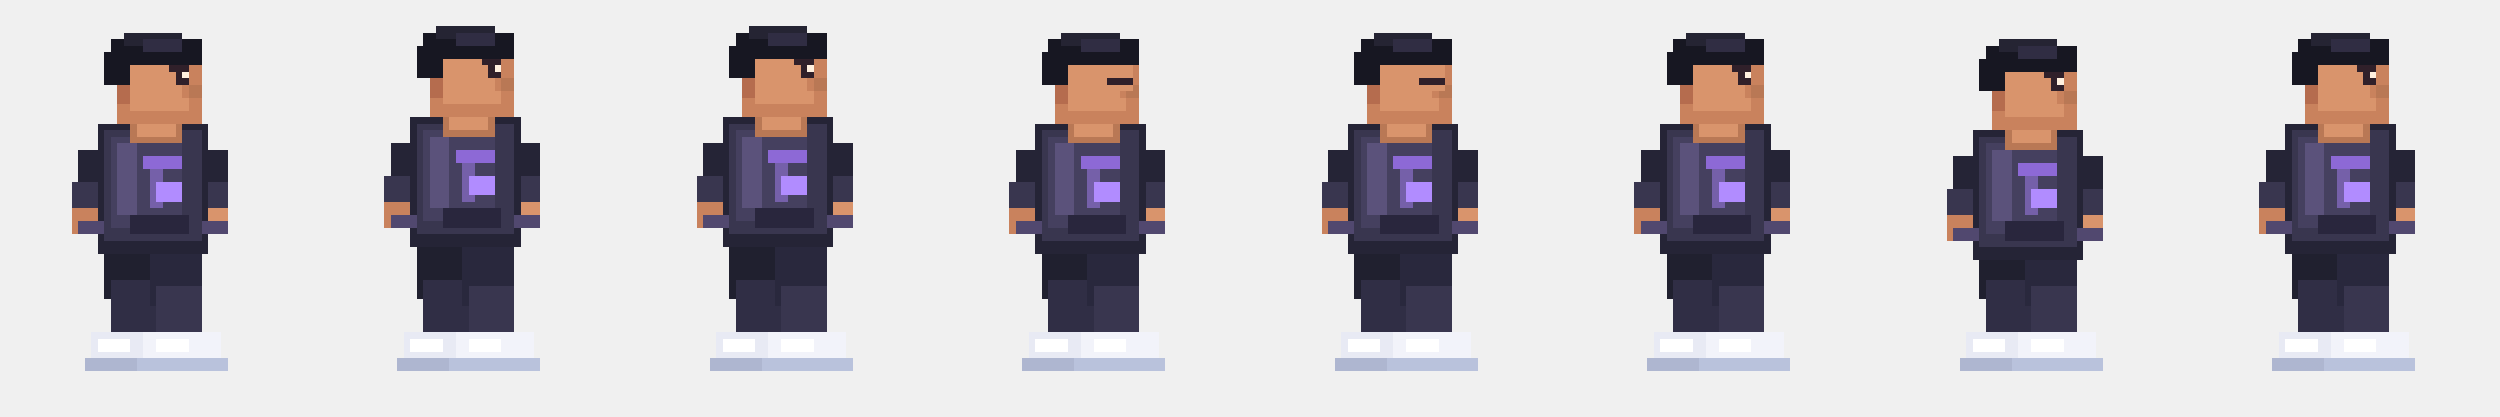
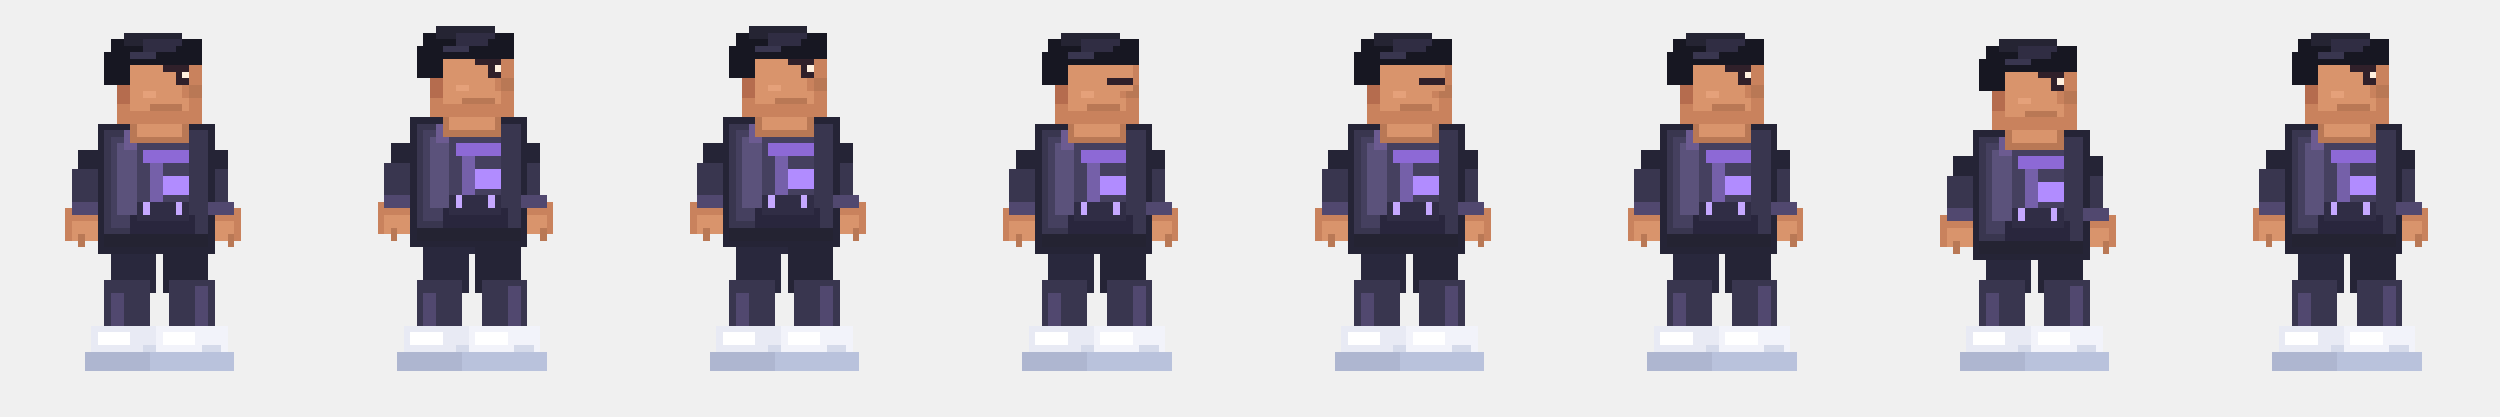
<svg xmlns="http://www.w3.org/2000/svg" width="384" height="64" viewBox="0 0 384 64" shape-rendering="crispEdges">
  <defs>
    <g id="legs">
-       <rect x="16" y="34" width="9" height="12" fill="#20202f" />
-       <rect x="17" y="43" width="8" height="10" fill="#302e45" />
-       <rect x="14" y="51" width="12" height="5" fill="#e8eaf4" />
-       <rect x="13" y="55" width="13" height="2" fill="#aeb6d0" />
-       <rect x="15" y="52" width="5" height="2" fill="#ffffff" />
-       <rect x="23" y="34" width="8" height="13" fill="#29283d" />
-       <rect x="24" y="44" width="7" height="9" fill="#39364f" />
-       <rect x="22" y="51" width="12" height="5" fill="#f2f3fa" />
-       <rect x="21" y="55" width="14" height="2" fill="#b9c2dc" />
-       <rect x="24" y="52" width="5" height="2" fill="#ffffff" />
+       <rect x="17" y="34" width="14" height="5" fill="#29283d" />
+       <rect x="17" y="37" width="7" height="8" fill="#29283d" />
+       <rect x="16" y="43" width="7" height="9" fill="#39364f" />
+       <rect x="17" y="45" width="2" height="6" fill="#51486f" />
+       <rect x="14" y="50" width="11" height="5" fill="#e8eaf4" />
+       <rect x="13" y="54" width="13" height="3" fill="#aeb6d0" />
+       <rect x="15" y="51" width="5" height="2" fill="#ffffff" />
+       <rect x="22" y="53" width="3" height="1" fill="#d5daea" />
+       <rect x="25" y="37" width="7" height="8" fill="#252436" />
+       <rect x="26" y="43" width="7" height="9" fill="#39364f" />
+       <rect x="30" y="44" width="2" height="6" fill="#51486f" />
+       <rect x="24" y="50" width="11" height="5" fill="#f2f3fa" />
+       <rect x="23" y="54" width="13" height="3" fill="#b9c2dc" />
+       <rect x="25" y="51" width="5" height="2" fill="#ffffff" />
+       <rect x="31" y="53" width="3" height="1" fill="#d5daea" />
    </g>
    <g id="torso">
-       <rect x="12" y="23" width="7" height="12" fill="#252436" />
-       <rect x="28" y="23" width="7" height="12" fill="#252436" />
-       <rect x="11" y="28" width="5" height="6" fill="#39364f" />
-       <rect x="30" y="28" width="5" height="6" fill="#39364f" />
-       <rect x="11" y="32" width="4" height="4" fill="#c9825d" />
-       <rect x="31" y="32" width="4" height="4" fill="#d9946c" />
-       <rect x="15" y="19" width="17" height="20" fill="#252436" />
-       <rect x="16" y="20" width="15" height="17" fill="#39364f" />
-       <rect x="17" y="21" width="11" height="14" fill="#45405f" />
+       <rect x="12" y="23" width="7" height="11" fill="#252436" />
+       <rect x="28" y="23" width="7" height="11" fill="#252436" />
+       <rect x="11" y="26" width="5" height="7" fill="#39364f" />
+       <rect x="30" y="26" width="5" height="7" fill="#39364f" />
+       <rect x="10" y="32" width="5" height="5" fill="#c9825d" />
+       <rect x="11" y="34" width="4" height="3" fill="#d9946c" />
+       <rect x="12" y="36" width="1" height="2" fill="#b97855" />
+       <rect x="32" y="32" width="5" height="5" fill="#c9825d" />
+       <rect x="32" y="34" width="4" height="3" fill="#d9946c" />
+       <rect x="35" y="36" width="1" height="2" fill="#b97855" />
+       <rect x="15" y="19" width="18" height="20" fill="#252436" />
+       <rect x="16" y="20" width="16" height="17" fill="#39364f" />
+       <rect x="17" y="21" width="12" height="14" fill="#45405f" />
      <rect x="18" y="22" width="3" height="11" fill="#5b527b" />
-       <rect x="22" y="24" width="6" height="2" fill="#8d69d6" />
-       <rect x="23" y="26" width="2" height="6" fill="#7560a9" />
-       <rect x="20" y="33" width="9" height="3" fill="#29263d" />
-       <rect x="24" y="28" width="4" height="3" fill="#b18cff" />
-       <rect x="12" y="34" width="4" height="2" fill="#51486f" />
-       <rect x="31" y="34" width="4" height="2" fill="#51486f" />
+       <rect x="22" y="23" width="7" height="2" fill="#8d69d6" />
+       <rect x="23" y="25" width="2" height="7" fill="#7560a9" />
+       <rect x="25" y="27" width="4" height="3" fill="#b18cff" />
+       <rect x="20" y="33" width="10" height="3" fill="#29263d" />
+       <rect x="19" y="20" width="2" height="3" fill="#6c5b91" />
+       <rect x="21" y="31" width="8" height="3" fill="#302d45" />
+       <rect x="22" y="31" width="1" height="2" fill="#c5a8ff" />
+       <rect x="27" y="31" width="1" height="2" fill="#c5a8ff" />
+       <rect x="16" y="36" width="16" height="2" fill="#242332" />
+       <rect x="11" y="31" width="4" height="2" fill="#51486f" />
+       <rect x="32" y="31" width="4" height="2" fill="#51486f" />
    </g>
    <g id="head">
-       <rect x="20" y="16" width="8" height="6" fill="#b97855" />
-       <rect x="21" y="17" width="6" height="4" fill="#d9946c" />
+       <rect x="20" y="16" width="9" height="6" fill="#b97855" />
+       <rect x="21" y="17" width="7" height="4" fill="#d9946c" />
      <rect x="18" y="8" width="13" height="11" fill="#c9825d" />
      <rect x="20" y="8" width="9" height="9" fill="#d9946c" />
      <rect x="18" y="11" width="2" height="5" fill="#b56c4e" />
      <rect x="28" y="12" width="3" height="3" fill="#c9825d" />
+       <rect x="29" y="13" width="2" height="2" fill="#b97855" />
+       <rect x="23" y="16" width="5" height="1" fill="#b97855" />
      <rect x="17" y="6" width="14" height="4" fill="#171722" />
      <rect x="16" y="8" width="4" height="5" fill="#171722" />
      <rect x="19" y="5" width="9" height="2" fill="#252433" />
      <rect x="22" y="6" width="6" height="2" fill="#302d43" />
-       <rect x="26" y="10" width="3" height="1" fill="#30202a" />
+       <rect x="27" y="7" width="4" height="3" fill="#171722" />
+       <rect x="20" y="8" width="4" height="1" fill="#39364f" />
+       <rect x="25" y="10" width="4" height="1" fill="#30202a" />
      <rect x="27" y="11" width="2" height="2" fill="#30202a" />
      <rect x="28" y="11" width="1" height="1" fill="#fff0df" />
-       <rect x="29" y="13" width="2" height="2" fill="#b97855" />
+       <rect x="22" y="14" width="2" height="1" fill="#e5a17a" />
    </g>
  </defs>
  <g transform="translate(0,0)">
    <use href="#legs" />
    <use href="#torso" />
    <use href="#head" />
  </g>
  <g transform="translate(48,0)">
    <use href="#legs" />
    <use href="#torso" transform="translate(0,-1)" />
    <use href="#head" transform="translate(0,-1)" />
  </g>
  <g transform="translate(96,0)">
    <use href="#legs" />
    <use href="#torso" transform="translate(0,-1)" />
    <use href="#head" transform="translate(0,-1)" />
  </g>
  <g transform="translate(144,0)">
    <use href="#legs" />
    <use href="#torso" />
    <use href="#head" />
-     <rect x="26" y="10" width="4" height="4" fill="#d9946c" />
+     <rect x="25" y="10" width="5" height="4" fill="#d9946c" />
    <rect x="26" y="12" width="4" height="1" fill="#30202a" />
  </g>
  <g transform="translate(192,0)">
    <use href="#legs" />
    <use href="#torso" />
    <use href="#head" />
-     <rect x="26" y="10" width="4" height="4" fill="#d9946c" />
+     <rect x="25" y="10" width="5" height="4" fill="#d9946c" />
    <rect x="26" y="12" width="4" height="1" fill="#30202a" />
  </g>
  <g transform="translate(240,0)">
    <use href="#legs" />
    <use href="#torso" />
    <use href="#head" />
  </g>
  <g transform="translate(288,0)">
    <use href="#legs" />
    <use href="#torso" transform="translate(0,1)" />
    <use href="#head" transform="translate(0,1)" />
  </g>
  <g transform="translate(336,0)">
    <use href="#legs" />
    <use href="#torso" />
    <use href="#head" />
  </g>
</svg>
